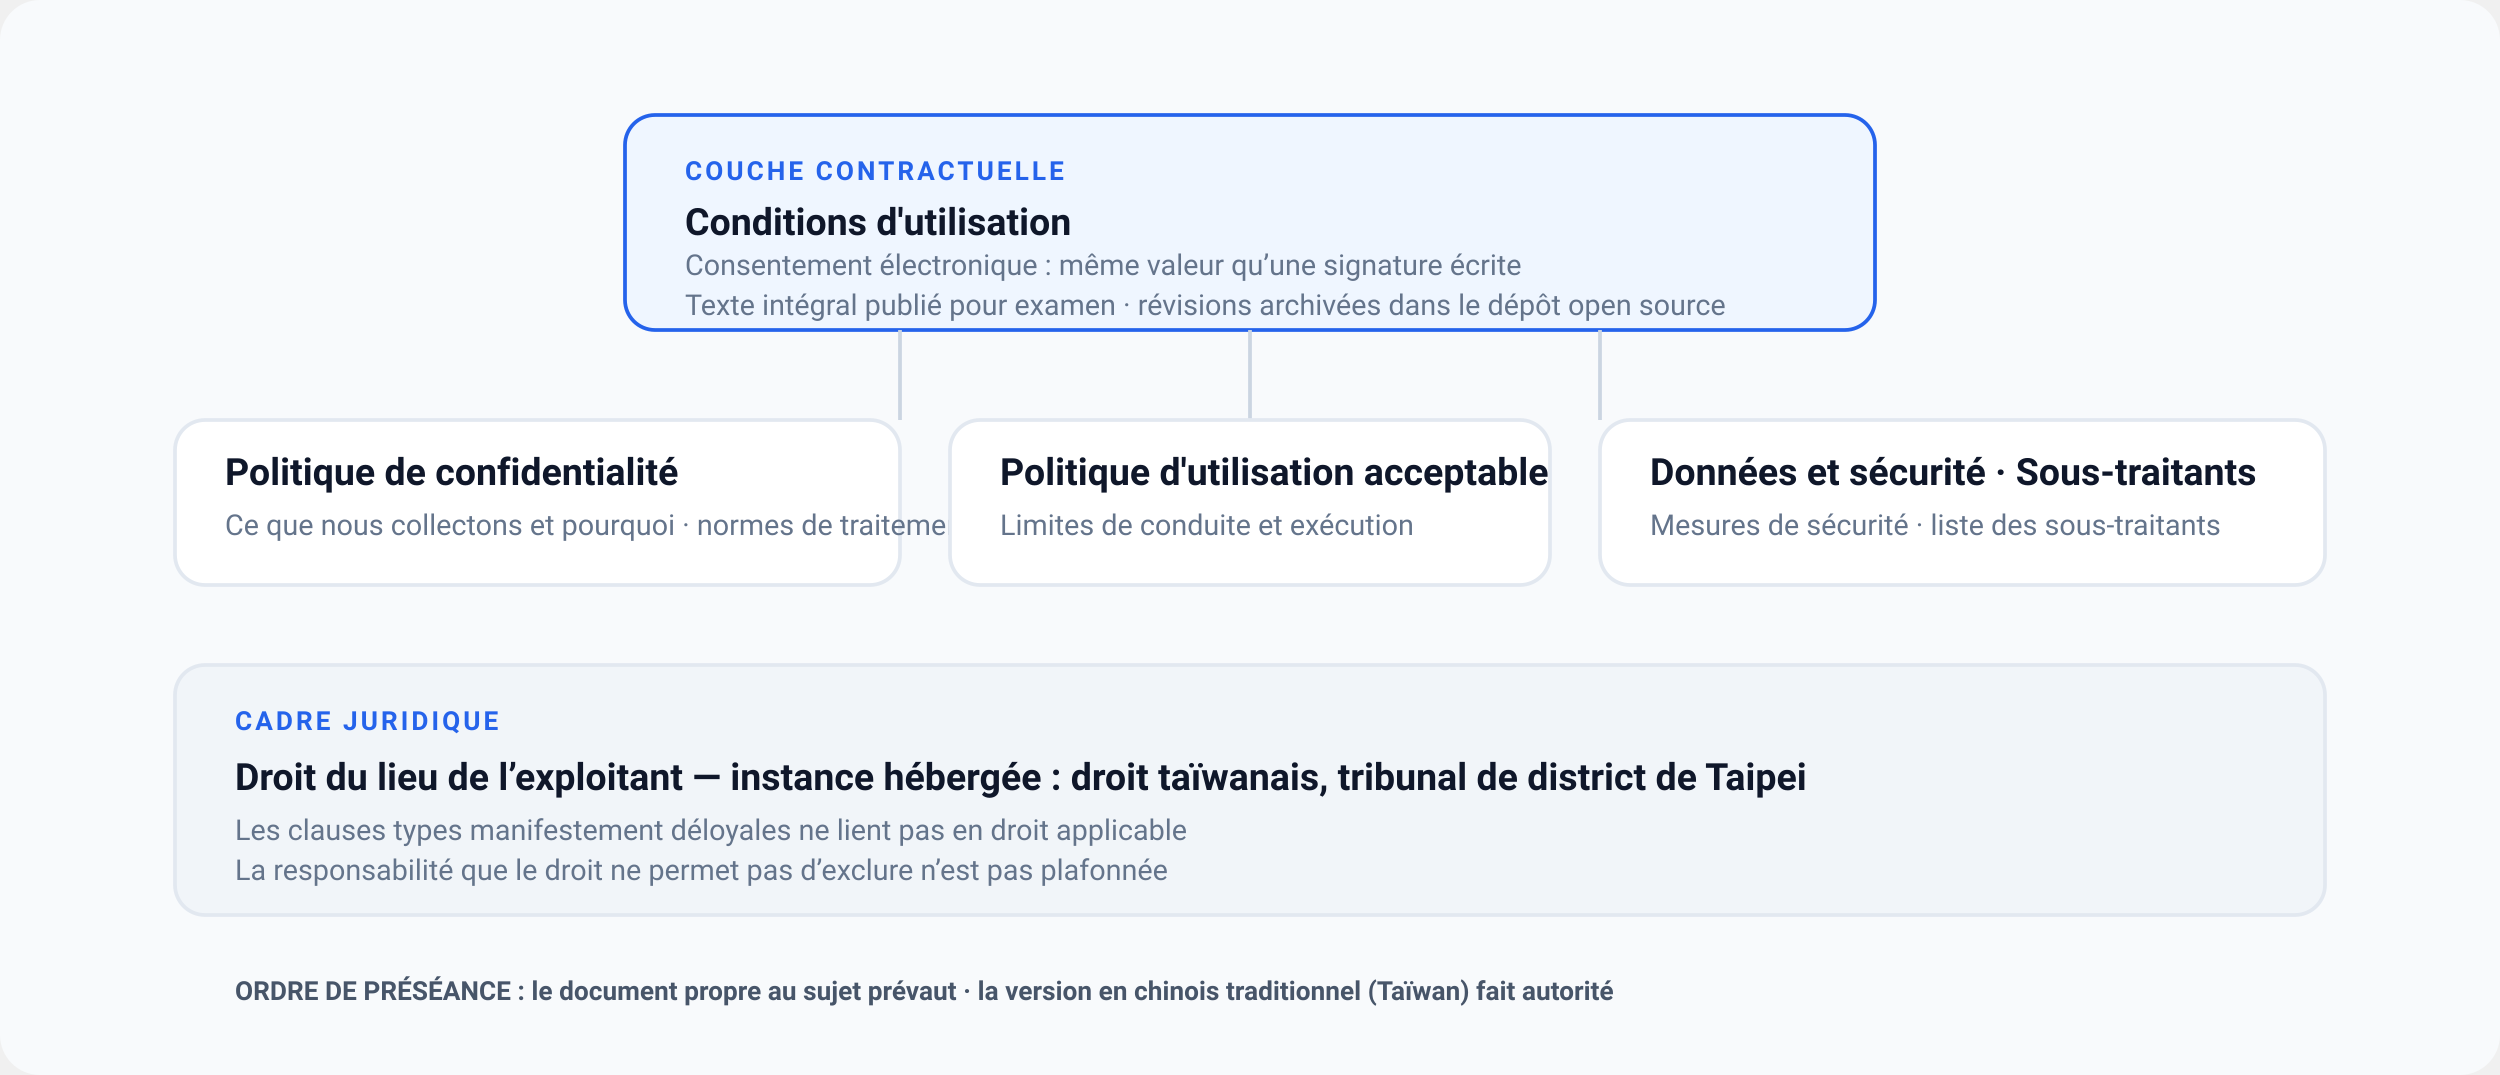
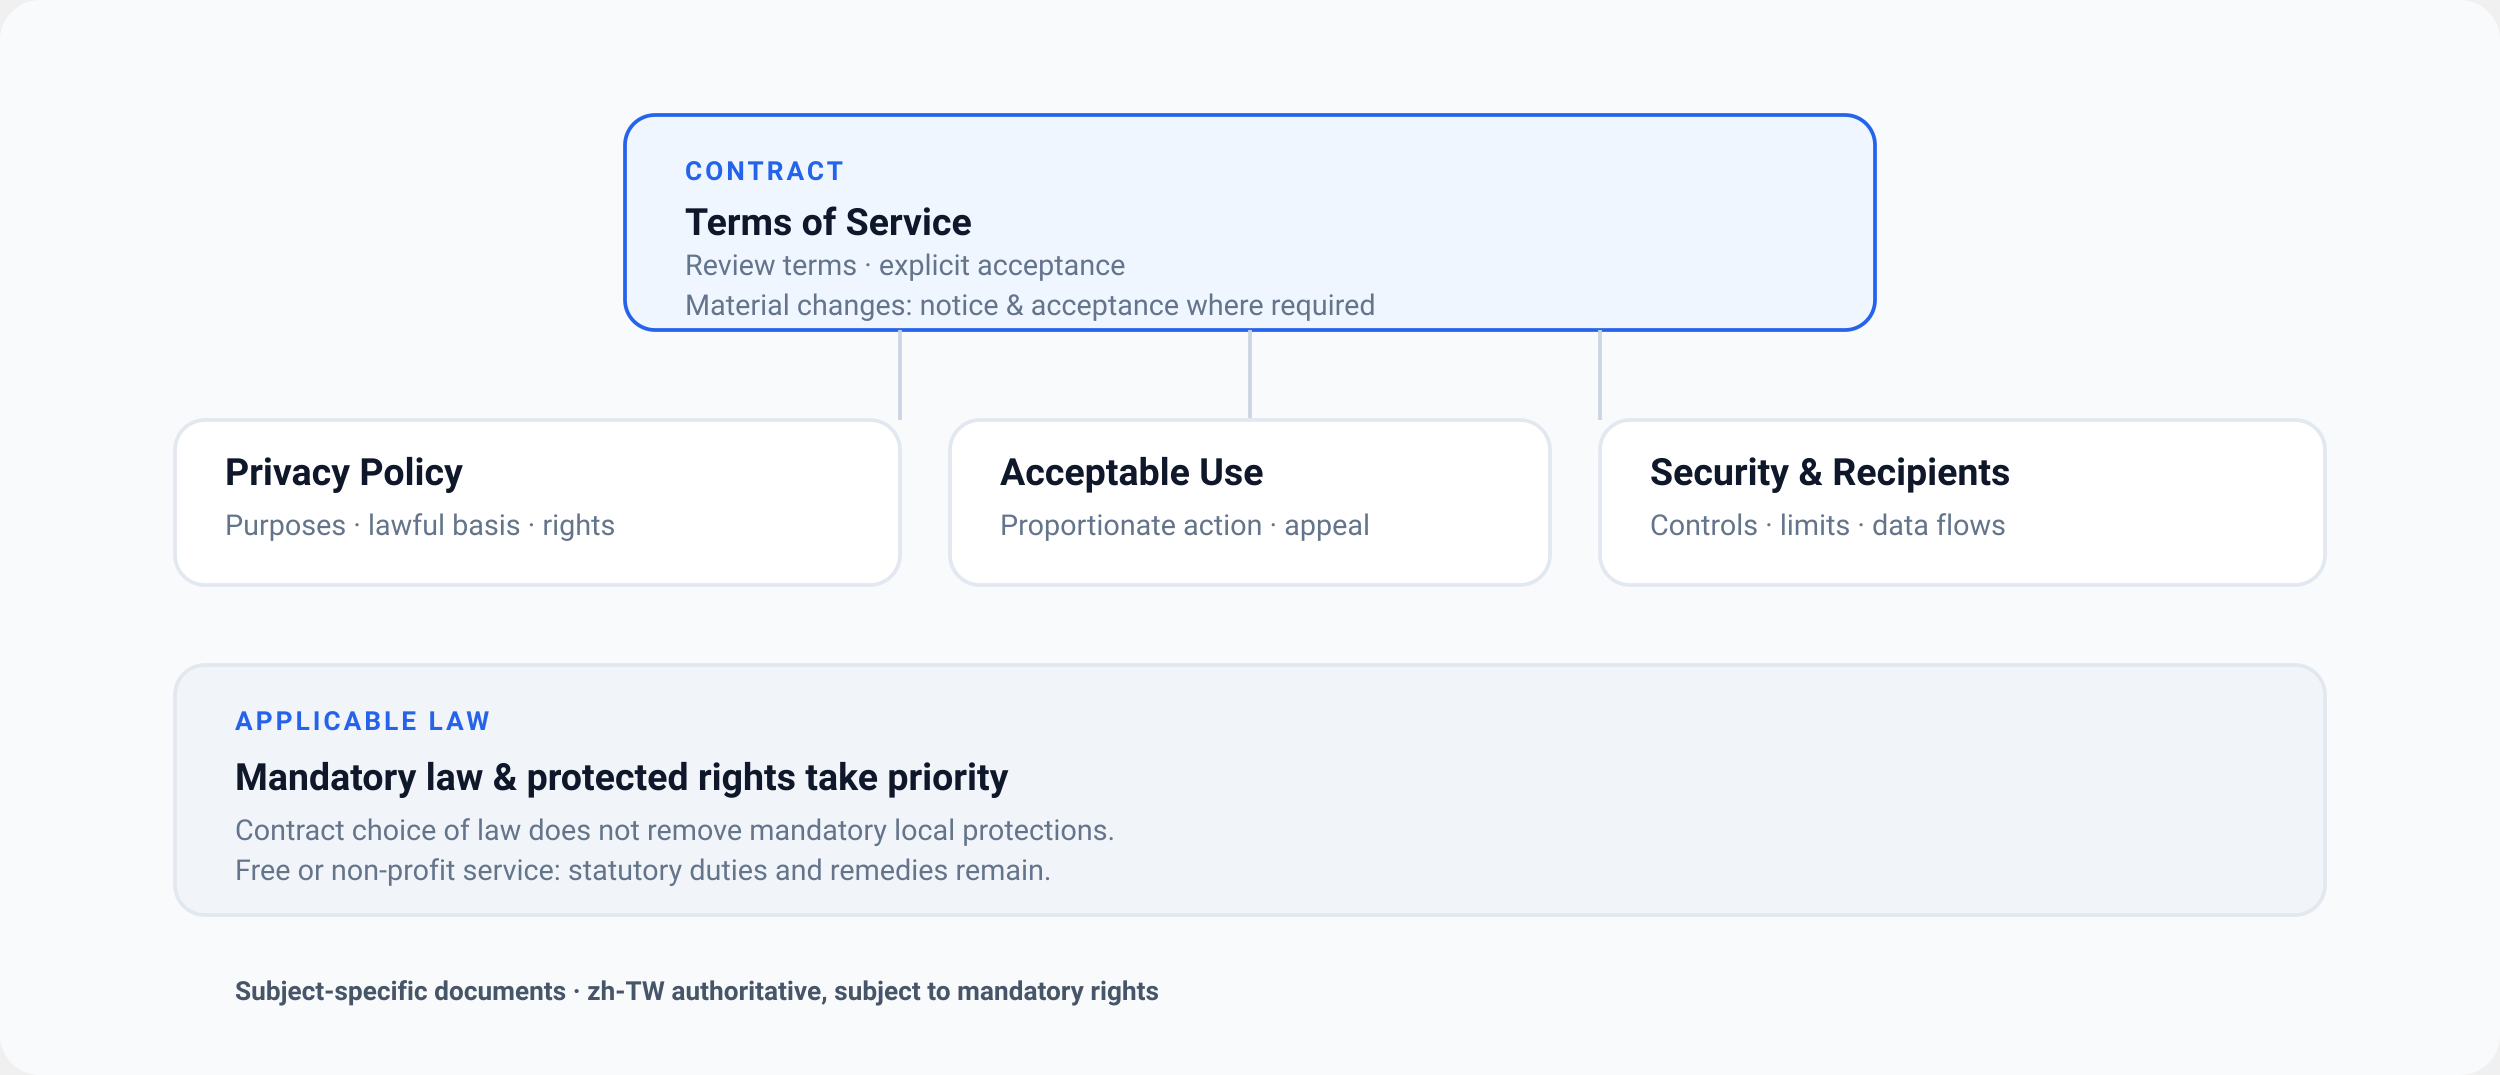
- <svg xmlns="http://www.w3.org/2000/svg" viewBox="0 0 1000 430" width="100%" role="img" aria-label="Architecture des documents juridiques : les Conditions d'utilisation en couche contractuelle, la Politique de confidentialité et la Politique d'utilisation acceptable en couche politique, le traitement des données et les sous-traitants en documents d'appui, sur le socle du droit applicable et des obligations de sécurité">
+ <svg xmlns="http://www.w3.org/2000/svg" viewBox="0 0 1000 430" width="100%" role="img" aria-label="Documents juridiques : contrat, confidentialité, usage, sécurité et destinataires ; les règles impératives et les droits protégés priment.">
  <style>
    .bg { fill: #f8fafc; }
    .layer { fill: #ffffff; stroke: #e2e8f0; stroke-width: 1.5; }
    .top { fill: #eff6ff; stroke: #2563eb; stroke-width: 1.5; }
    .base { fill: #f1f5f9; stroke: #e2e8f0; stroke-width: 1.5; }
    .t { font: 600 15px -apple-system, 'Segoe UI', Roboto, 'PingFang TC', 'Microsoft JhengHei', 'Noto Sans', sans-serif; fill: #0f172a; }
    .b { font: 400 11.5px -apple-system, 'Segoe UI', Roboto, 'PingFang TC', 'Microsoft JhengHei', 'Noto Sans', sans-serif; fill: #64748b; }
    .tag { font: 600 10.5px -apple-system, 'Segoe UI', Roboto, 'PingFang TC', 'Microsoft JhengHei', 'Noto Sans', sans-serif; letter-spacing: 1.2px; fill: #2563eb; }
    .law { font: 600 10.5px -apple-system, 'Segoe UI', Roboto, 'PingFang TC', 'Microsoft JhengHei', 'Noto Sans', sans-serif; fill: #475569; }
    .vline { stroke: #cbd5e1; stroke-width: 1.5; }
    @media (prefers-color-scheme: dark) {
      .bg { fill: #0b0f19; }
      .layer { fill: #111827; stroke: #1e293b; }
      .top { fill: rgba(59,130,246,0.10); stroke: #3b82f6; }
      .base { fill: #111827; stroke: #1e293b; }
      .t { fill: #f1f5f9; }
      .b { fill: #94a3b8; }
      .tag { fill: #60a5fa; }
      .law { fill: #94a3b8; }
      .vline { stroke: #334155; }
    }
  </style>
  <rect class="bg" width="1000" height="430" rx="16" />
  <rect class="top" x="250" y="46" width="500" height="86" rx="12" />
-   <text class="tag" x="274" y="72">COUCHE CONTRACTUELLE</text>
-   <text class="t" x="274" y="94">Conditions d'utilisation</text>
-   <text class="b" x="274" y="110">Consentement électronique : même valeur qu’une signature écrite</text>
-   <text class="b" x="274" y="126">Texte intégral publié pour examen · révisions archivées dans le dépôt open source</text>
+   <text class="tag" x="274" y="72">CONTRACT</text>
+   <text class="t" x="274" y="94">Terms of Service</text>
+   <text class="b" x="274" y="110">Review terms · explicit acceptance</text>
+   <text class="b" x="274" y="126">Material changes: notice &amp; acceptance where required</text>
  <line class="vline" x1="360" y1="132" x2="360" y2="168" />
  <line class="vline" x1="500" y1="132" x2="500" y2="168" />
  <line class="vline" x1="640" y1="132" x2="640" y2="168" />
  <rect class="layer" x="70" y="168" width="290" height="66" rx="12" />
-   <text class="t" x="90" y="194" font-size="13">Politique de confidentialité</text>
-   <text class="b" x="90" y="214">Ce que nous collectons et pourquoi · normes de traitement</text>
+   <text class="t" x="90" y="194" font-size="13">Privacy Policy</text>
+   <text class="b" x="90" y="214">Purposes · lawful basis · rights</text>
  <rect class="layer" x="380" y="168" width="240" height="66" rx="12" />
-   <text class="t" x="400" y="194" font-size="13">Politique d'utilisation acceptable</text>
-   <text class="b" x="400" y="214">Limites de conduite et exécution</text>
+   <text class="t" x="400" y="194" font-size="13">Acceptable Use</text>
+   <text class="b" x="400" y="214">Proportionate action · appeal</text>
  <rect class="layer" x="640" y="168" width="290" height="66" rx="12" />
-   <text class="t" x="660" y="194" font-size="13">Données et sécurité · Sous-traitants</text>
-   <text class="b" x="660" y="214">Mesures de sécurité · liste des sous-traitants</text>
+   <text class="t" x="660" y="194" font-size="13">Security &amp; Recipients</text>
+   <text class="b" x="660" y="214">Controls · limits · data flows</text>
  <rect class="base" x="70" y="266" width="860" height="100" rx="12" />
-   <text class="tag" x="94" y="292">CADRE JURIDIQUE</text>
-   <text class="t" x="94" y="316" font-size="13.5">Droit du lieu de l’exploitant — instance hébergée : droit taïwanais, tribunal de district de Taipei</text>
-   <text class="b" x="94" y="336">Les clauses types manifestement déloyales ne lient pas en droit applicable</text>
-   <text class="b" x="94" y="352">La responsabilité que le droit ne permet pas d’exclure n’est pas plafonnée</text>
-   <text class="law" x="94" y="400">ORDRE DE PRÉSÉANCE : le document propre au sujet prévaut · la version en chinois traditionnel (Taïwan) fait autorité</text>
+   <text class="tag" x="94" y="292">APPLICABLE LAW</text>
+   <text class="t" x="94" y="316" font-size="13.5">Mandatory law &amp; protected rights take priority</text>
+   <text class="b" x="94" y="336">Contract choice of law does not remove mandatory local protections.</text>
+   <text class="b" x="94" y="352">Free or non-profit service: statutory duties and remedies remain.</text>
+   <text class="law" x="94" y="400">Subject-specific documents · zh-TW authoritative, subject to mandatory rights</text>
</svg>
